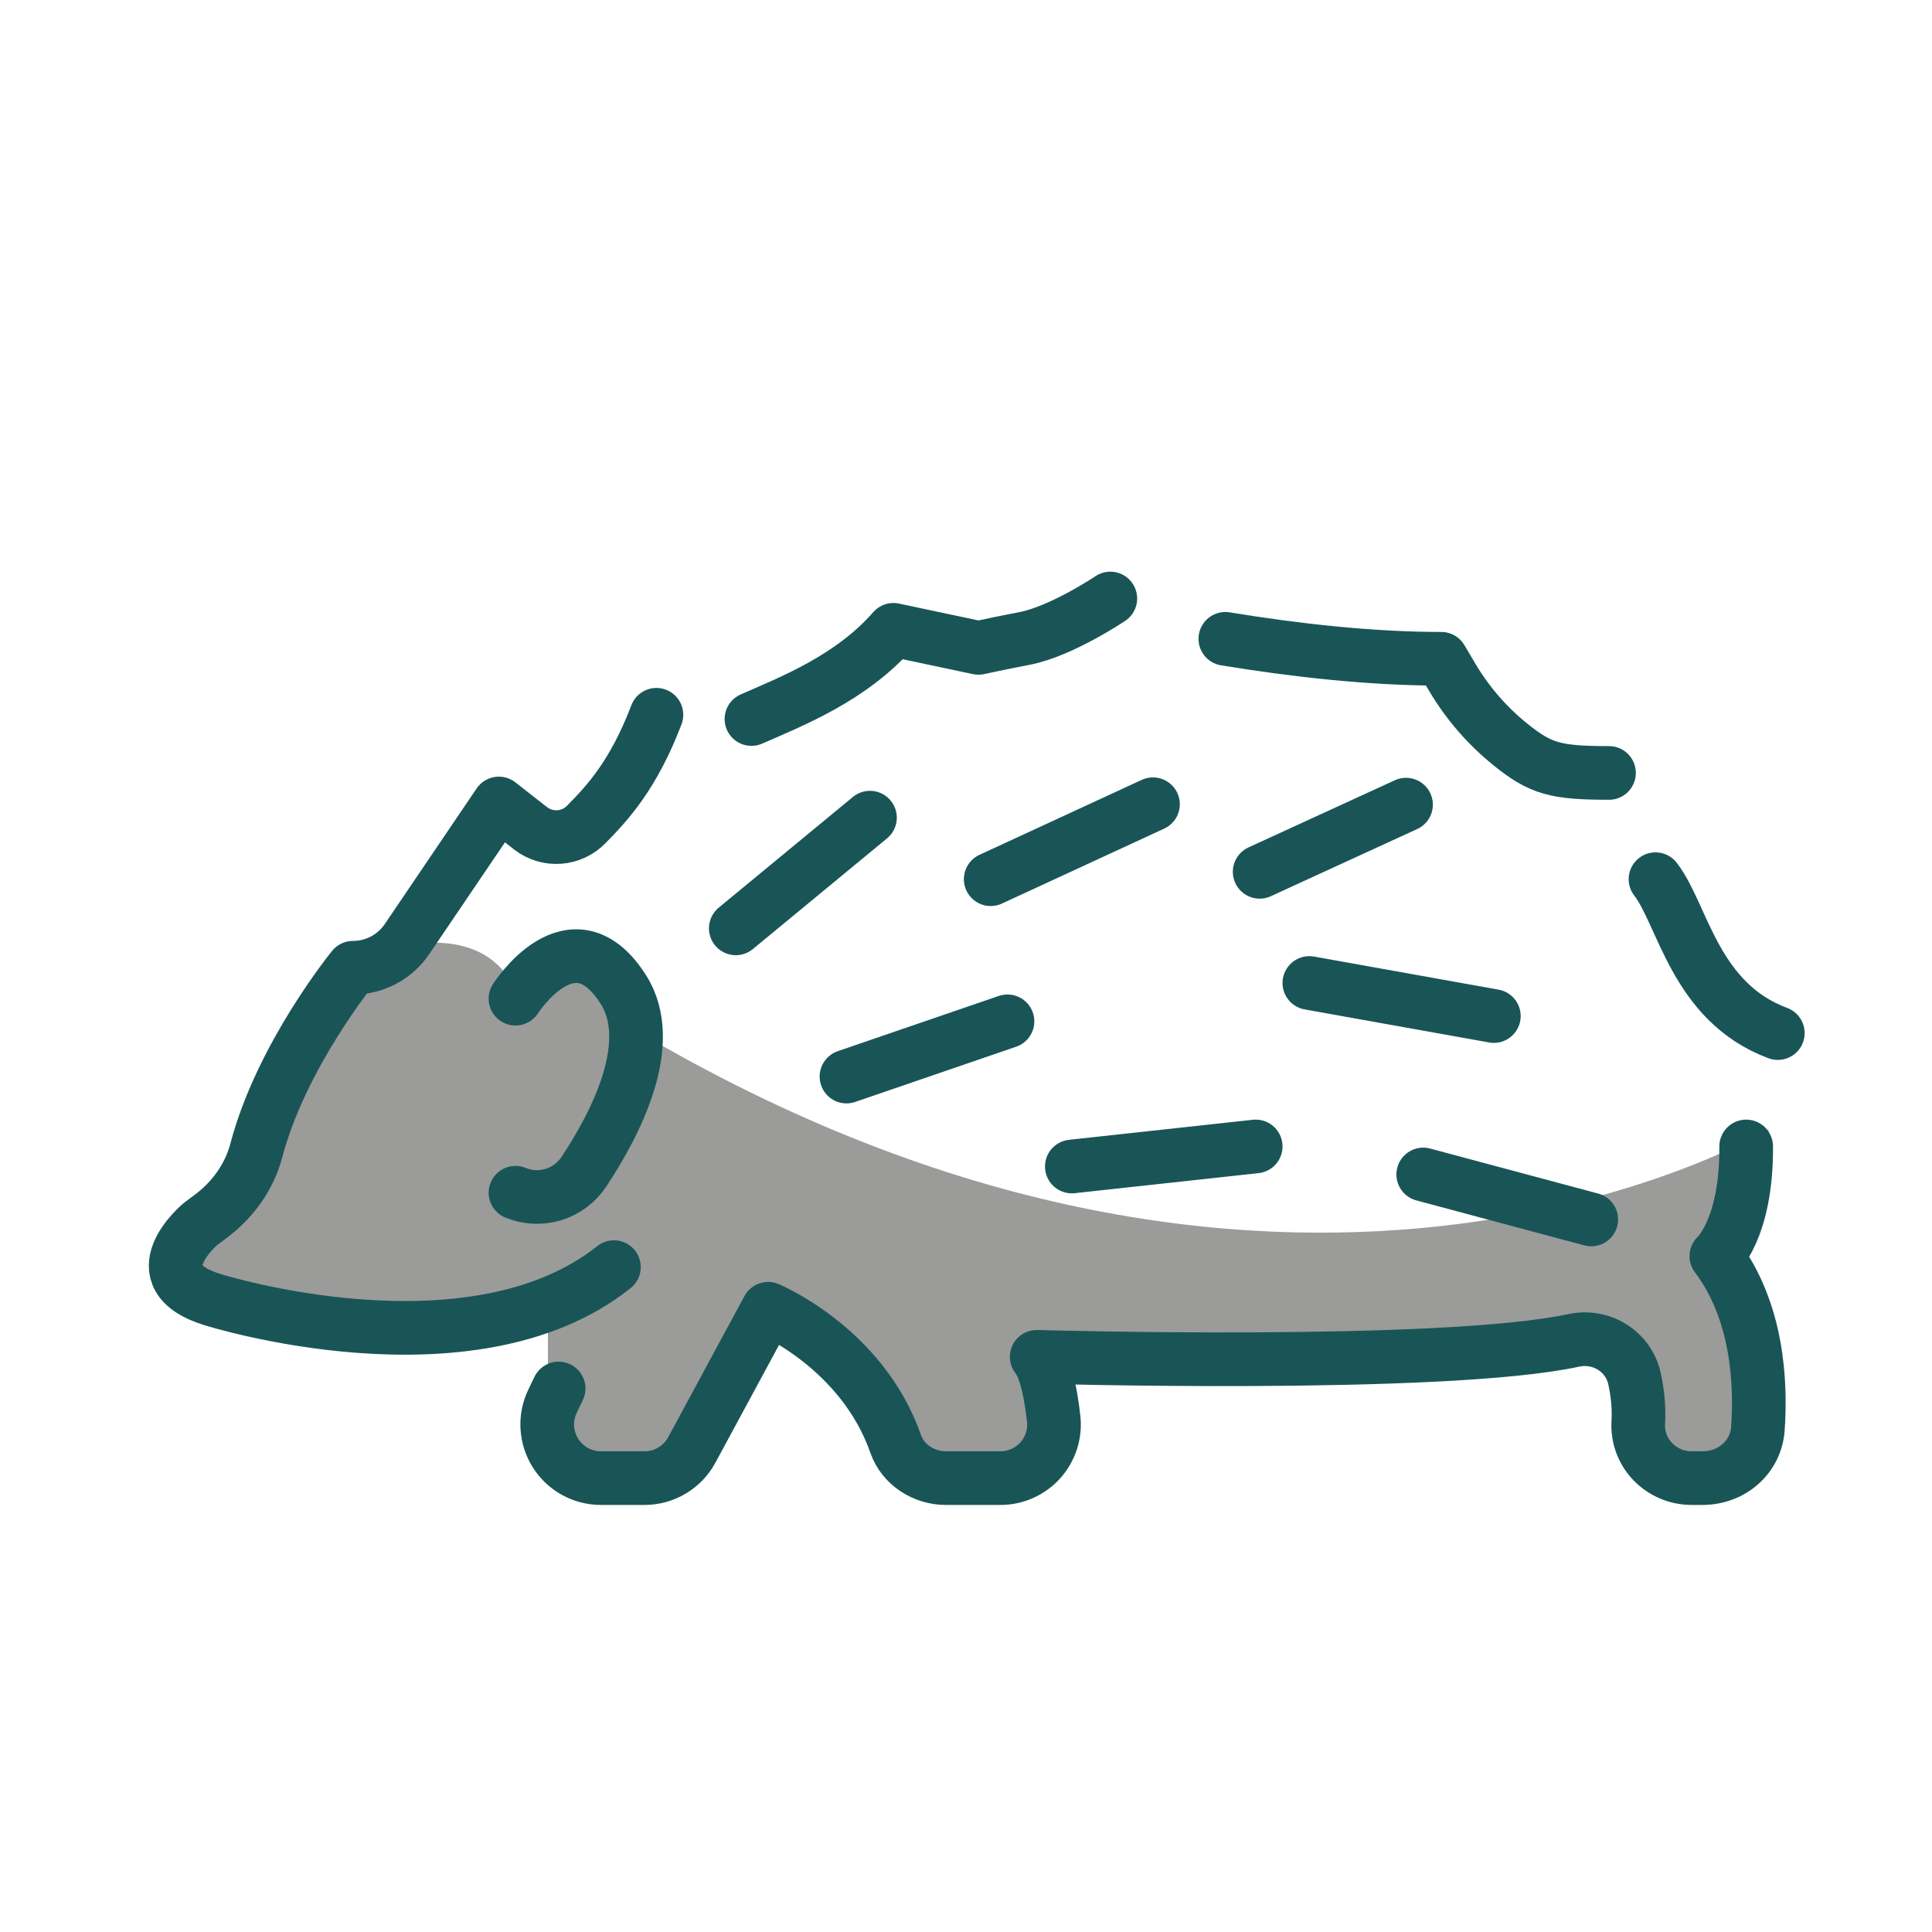
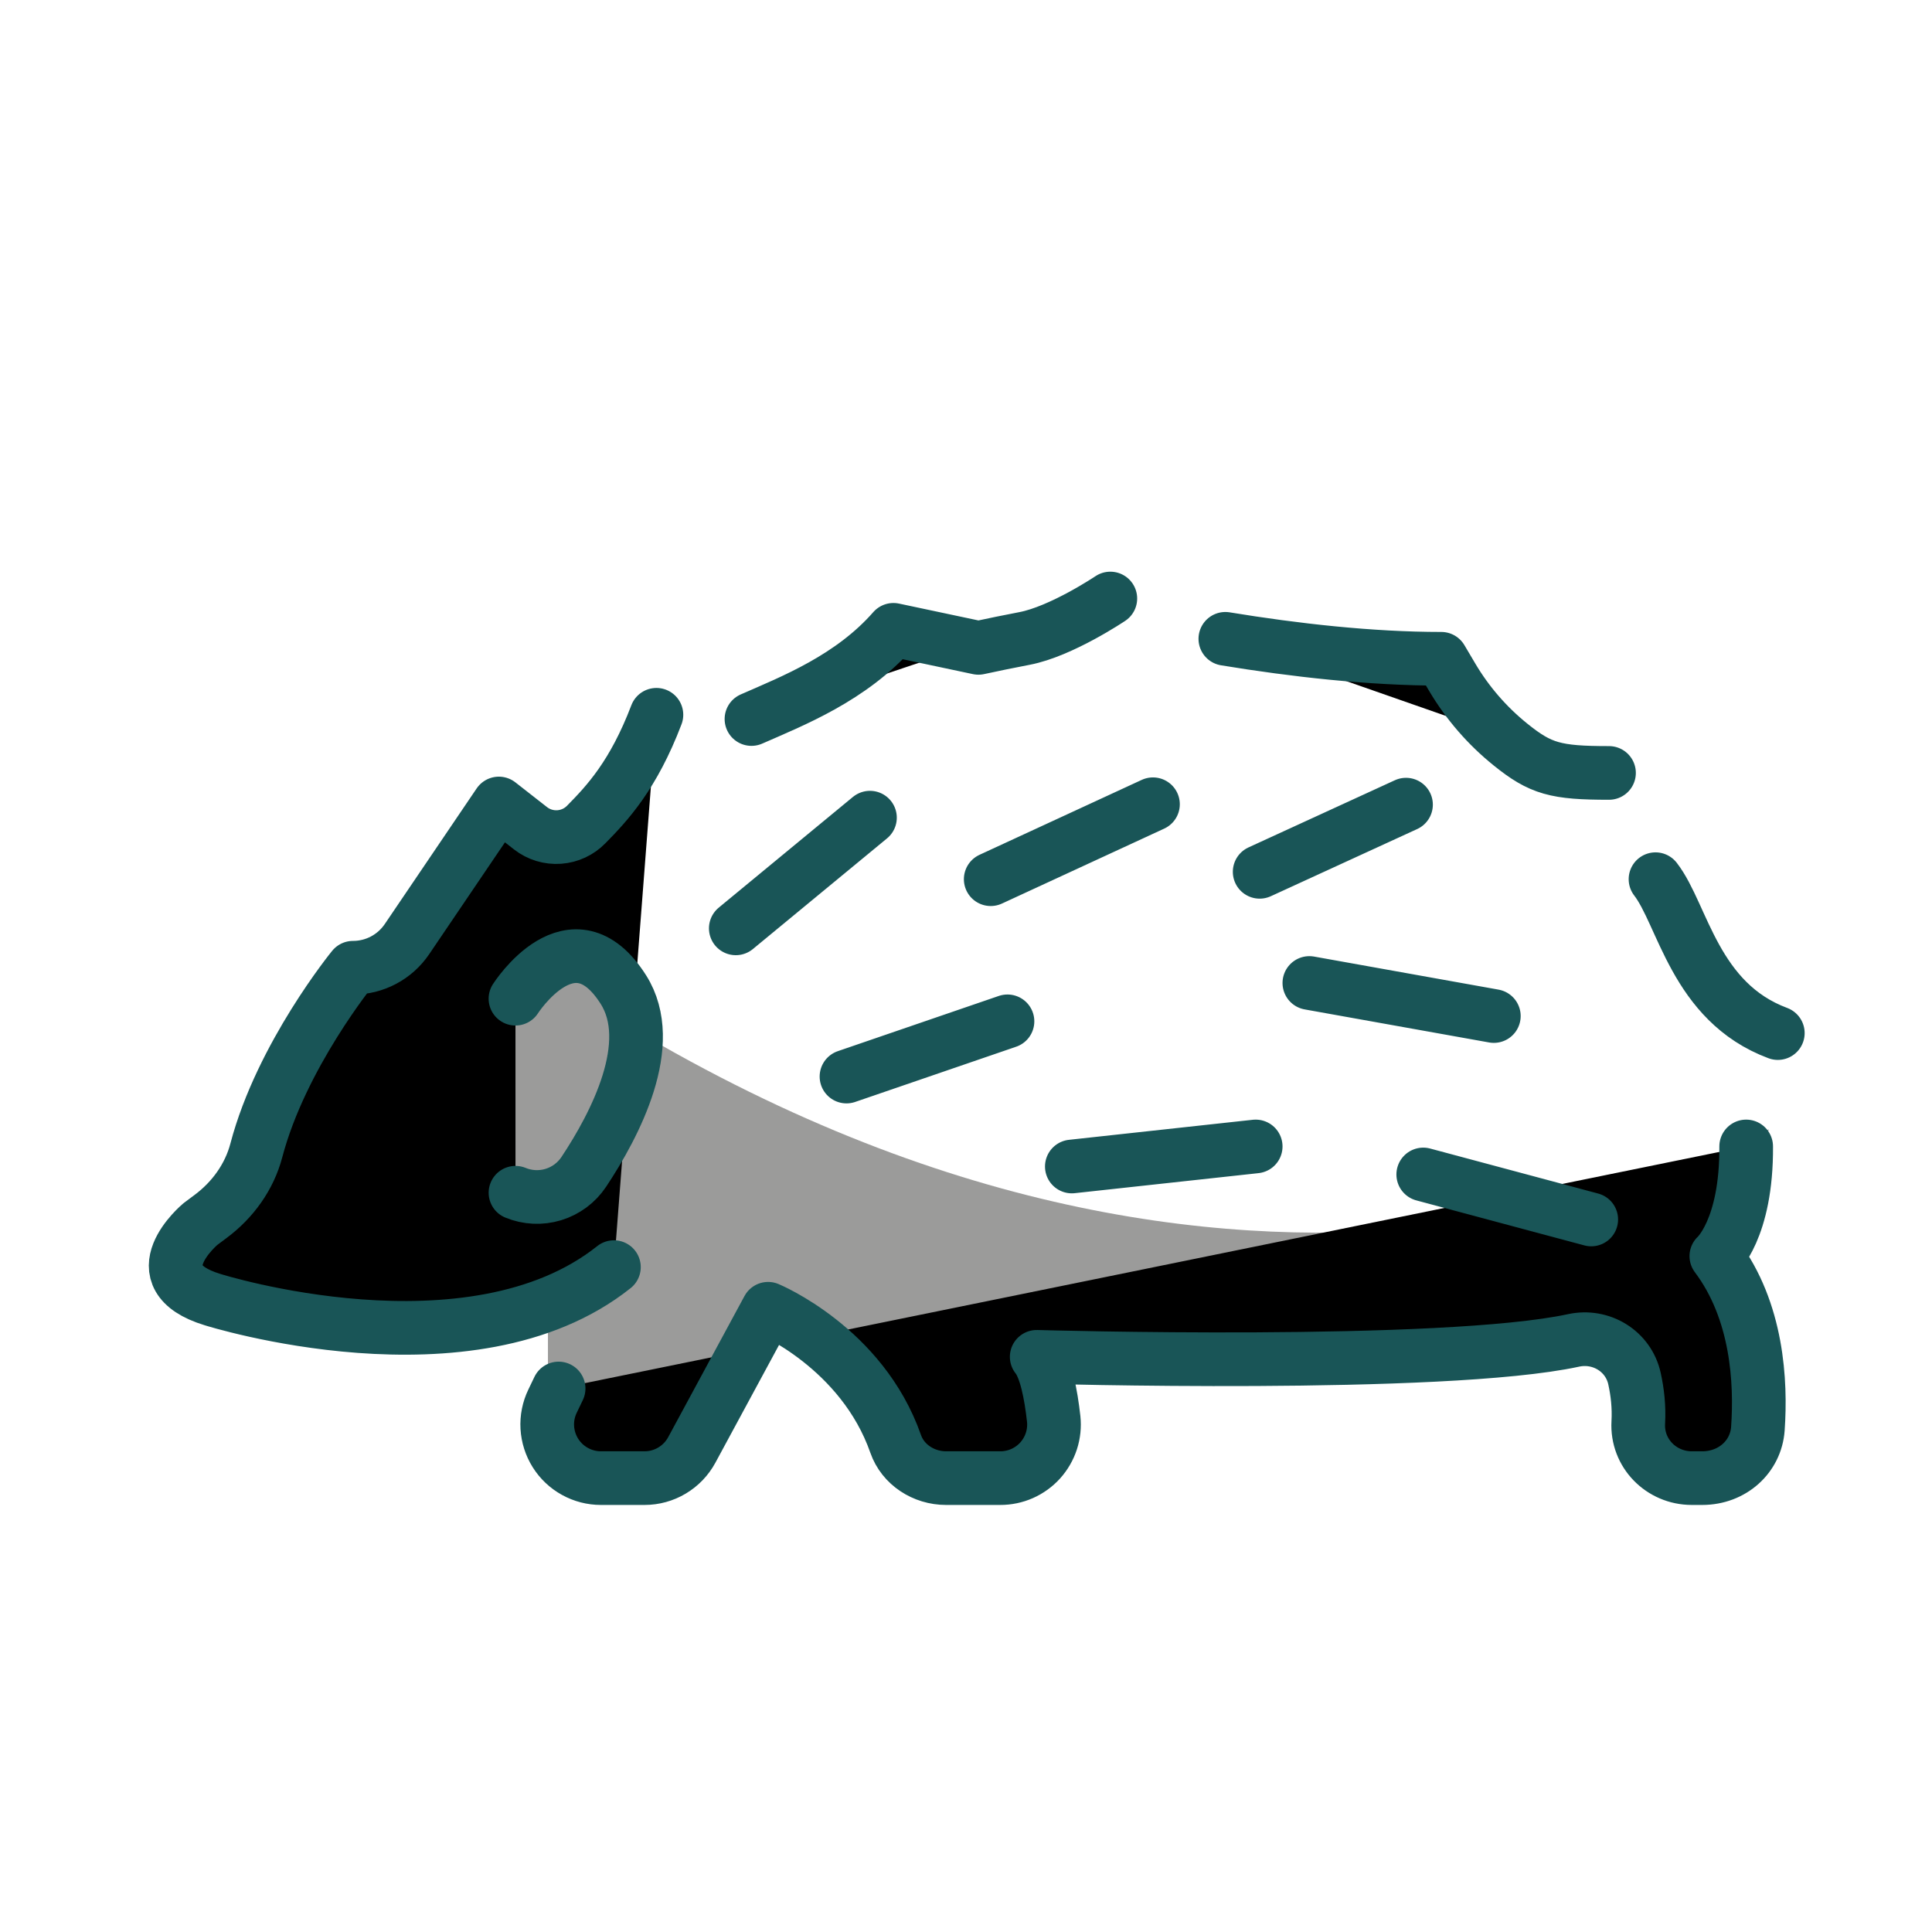
- <svg xmlns="http://www.w3.org/2000/svg" width="72" height="72" viewBox="0 0 72 72" fill="none">
+ <svg xmlns="http://www.w3.org/2000/svg" width="72" height="72" viewBox="0 0 72 72">
  <path d="M13.588 35.586C13.588 35.586 9.42 40.752 9.92 43.919L7.087 46.419V47.919C7.087 47.919 13.92 50.752 20.42 48.752V51.252L20.587 53.752L23.92 55.085C23.92 55.085 27.753 54.419 28.753 49.085C28.753 49.085 32.753 50.585 34.42 54.919L39.087 54.585C39.087 54.585 39.753 52.085 38.92 50.419L59.42 50.085L61.42 51.919V53.919L62.42 55.085H64.587L66.253 53.252L64.42 46.752L65.92 42.085C65.92 42.085 48.587 52.585 24.587 38.919L22.754 35.085C22.754 35.085 18.92 35.752 19.087 36.752C19.087 36.752 18.253 34.086 13.587 35.586H13.588Z" fill="#9B9B9A" />
  <path d="M24.463 26.638C23.607 28.888 22.63 29.932 21.849 30.724C21.582 30.999 21.223 31.166 20.84 31.193C20.457 31.22 20.078 31.105 19.775 30.87L18.591 29.944L15.167 34.998C14.944 35.327 14.645 35.596 14.294 35.782C13.943 35.968 13.552 36.065 13.155 36.065C13.155 36.065 10.483 39.336 9.553 42.871C9.293 43.862 8.671 44.721 7.849 45.333L7.468 45.618C7.468 45.618 5.118 47.58 7.923 48.433C7.923 48.433 17.546 51.472 22.879 47.222M41.379 22.305C41.379 22.305 39.555 23.532 38.179 23.794C37.589 23.907 37.017 24.024 36.464 24.144L33.296 23.472C31.725 25.267 29.542 26.122 28.005 26.796M59.963 28.805C57.977 28.805 57.413 28.652 56.293 27.748C55.425 27.049 54.689 26.2 54.121 25.241L53.713 24.551C51.072 24.551 48.246 24.231 45.665 23.807M66.254 38.5C63.158 37.346 62.72 34.085 61.696 32.765M20.818 51.745L20.591 52.218C20.444 52.523 20.377 52.86 20.396 53.198C20.416 53.535 20.52 53.863 20.7 54.149C20.88 54.436 21.13 54.672 21.426 54.835C21.722 54.999 22.055 55.085 22.393 55.085H24.02C24.381 55.085 24.735 54.988 25.044 54.803C25.354 54.619 25.608 54.354 25.78 54.037L28.625 48.774C28.625 48.774 32.126 50.224 33.379 53.81C33.652 54.591 34.428 55.085 35.255 55.085H37.278C37.558 55.086 37.836 55.027 38.092 54.914C38.348 54.8 38.578 54.634 38.766 54.426C38.953 54.217 39.095 53.972 39.182 53.705C39.268 53.439 39.298 53.157 39.268 52.878C39.165 51.95 38.977 50.988 38.635 50.565C38.635 50.565 53.791 51.002 58.642 49.953C59.666 49.731 60.686 50.351 60.912 51.374C61.022 51.87 61.087 52.426 61.054 53.011C60.99 54.151 61.907 55.085 63.048 55.085H63.438C64.562 55.085 65.438 54.285 65.511 53.243C65.634 51.499 65.497 48.851 63.963 46.812C63.963 46.812 65.096 45.82 65.075 42.725M19.21 37.218C19.21 37.218 21.334 33.891 23.23 36.876C24.509 38.891 22.922 41.918 21.755 43.674C21.486 44.078 21.086 44.375 20.622 44.517C20.158 44.658 19.659 44.635 19.211 44.45M27.421 34.597L32.421 30.472M31.546 40.12L37.546 38.062M36.921 32.765L42.968 29.972M39.944 43.472L46.796 42.725M48.796 36.633L55.671 37.865M46.944 32.49L52.398 29.987M53.04 43.769L59.301 45.446" stroke="#195557" stroke-width="2" stroke-miterlimit="10" stroke-linecap="round" stroke-linejoin="round" />
</svg>
